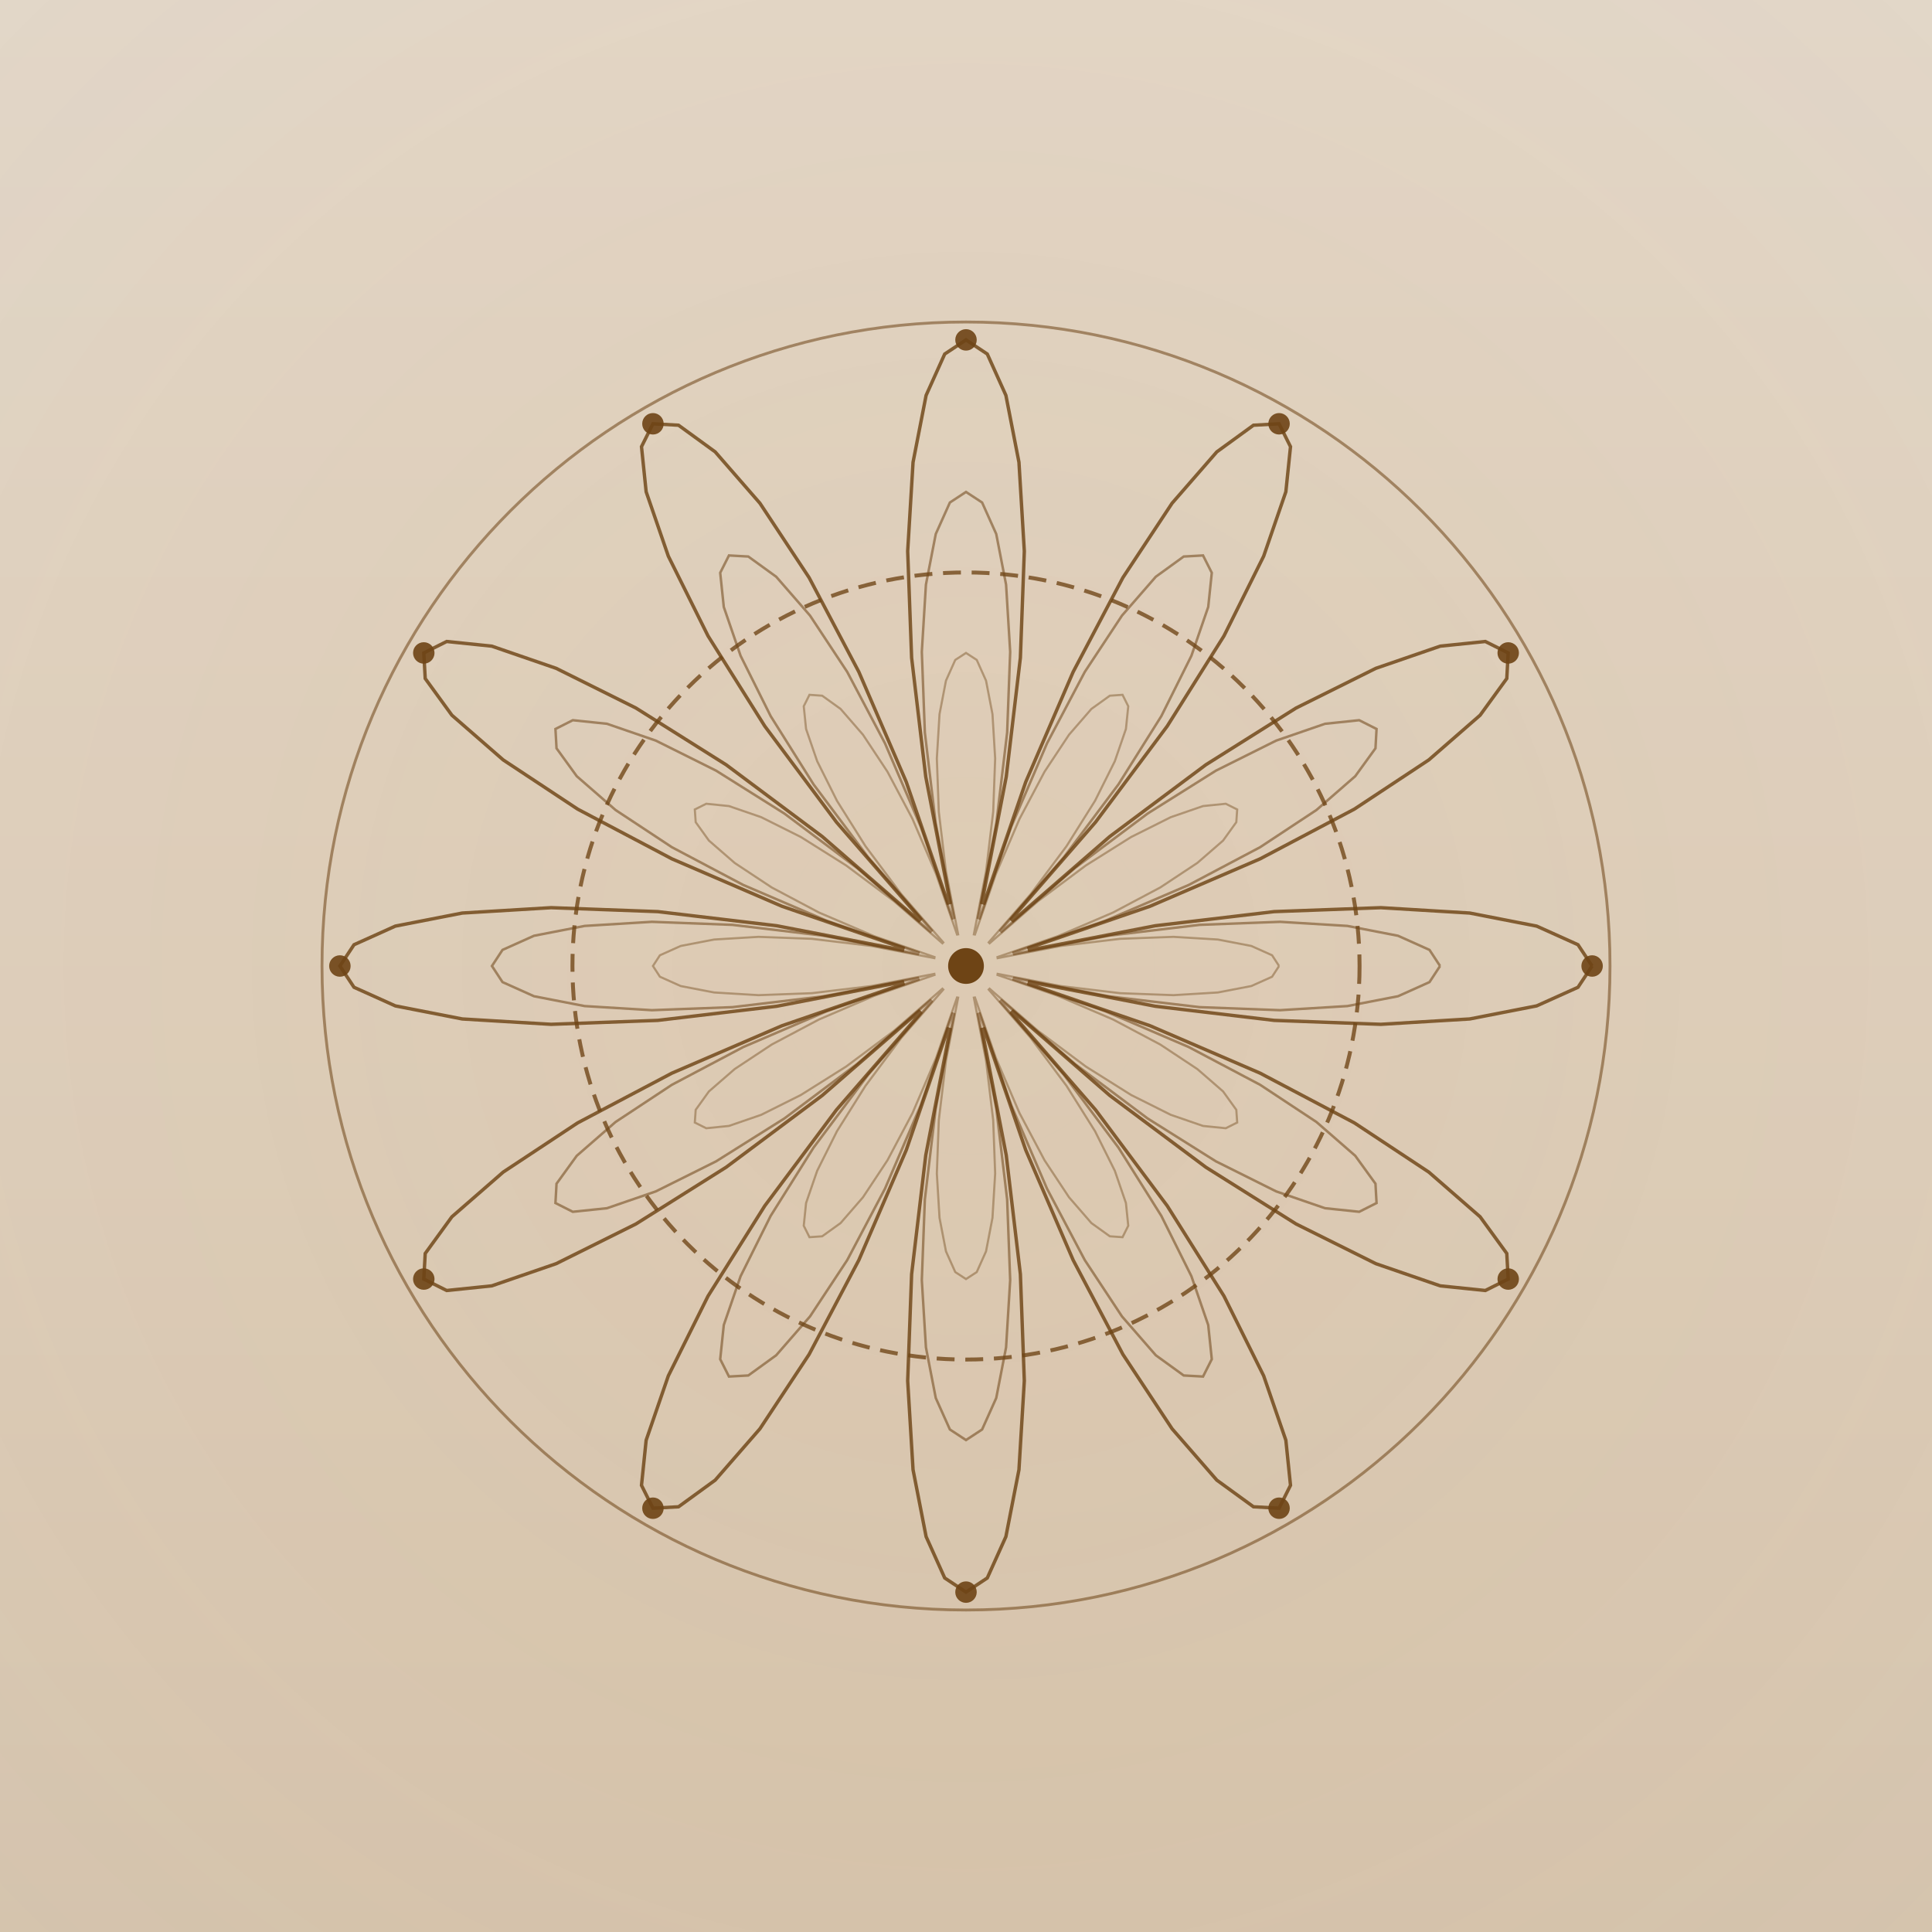
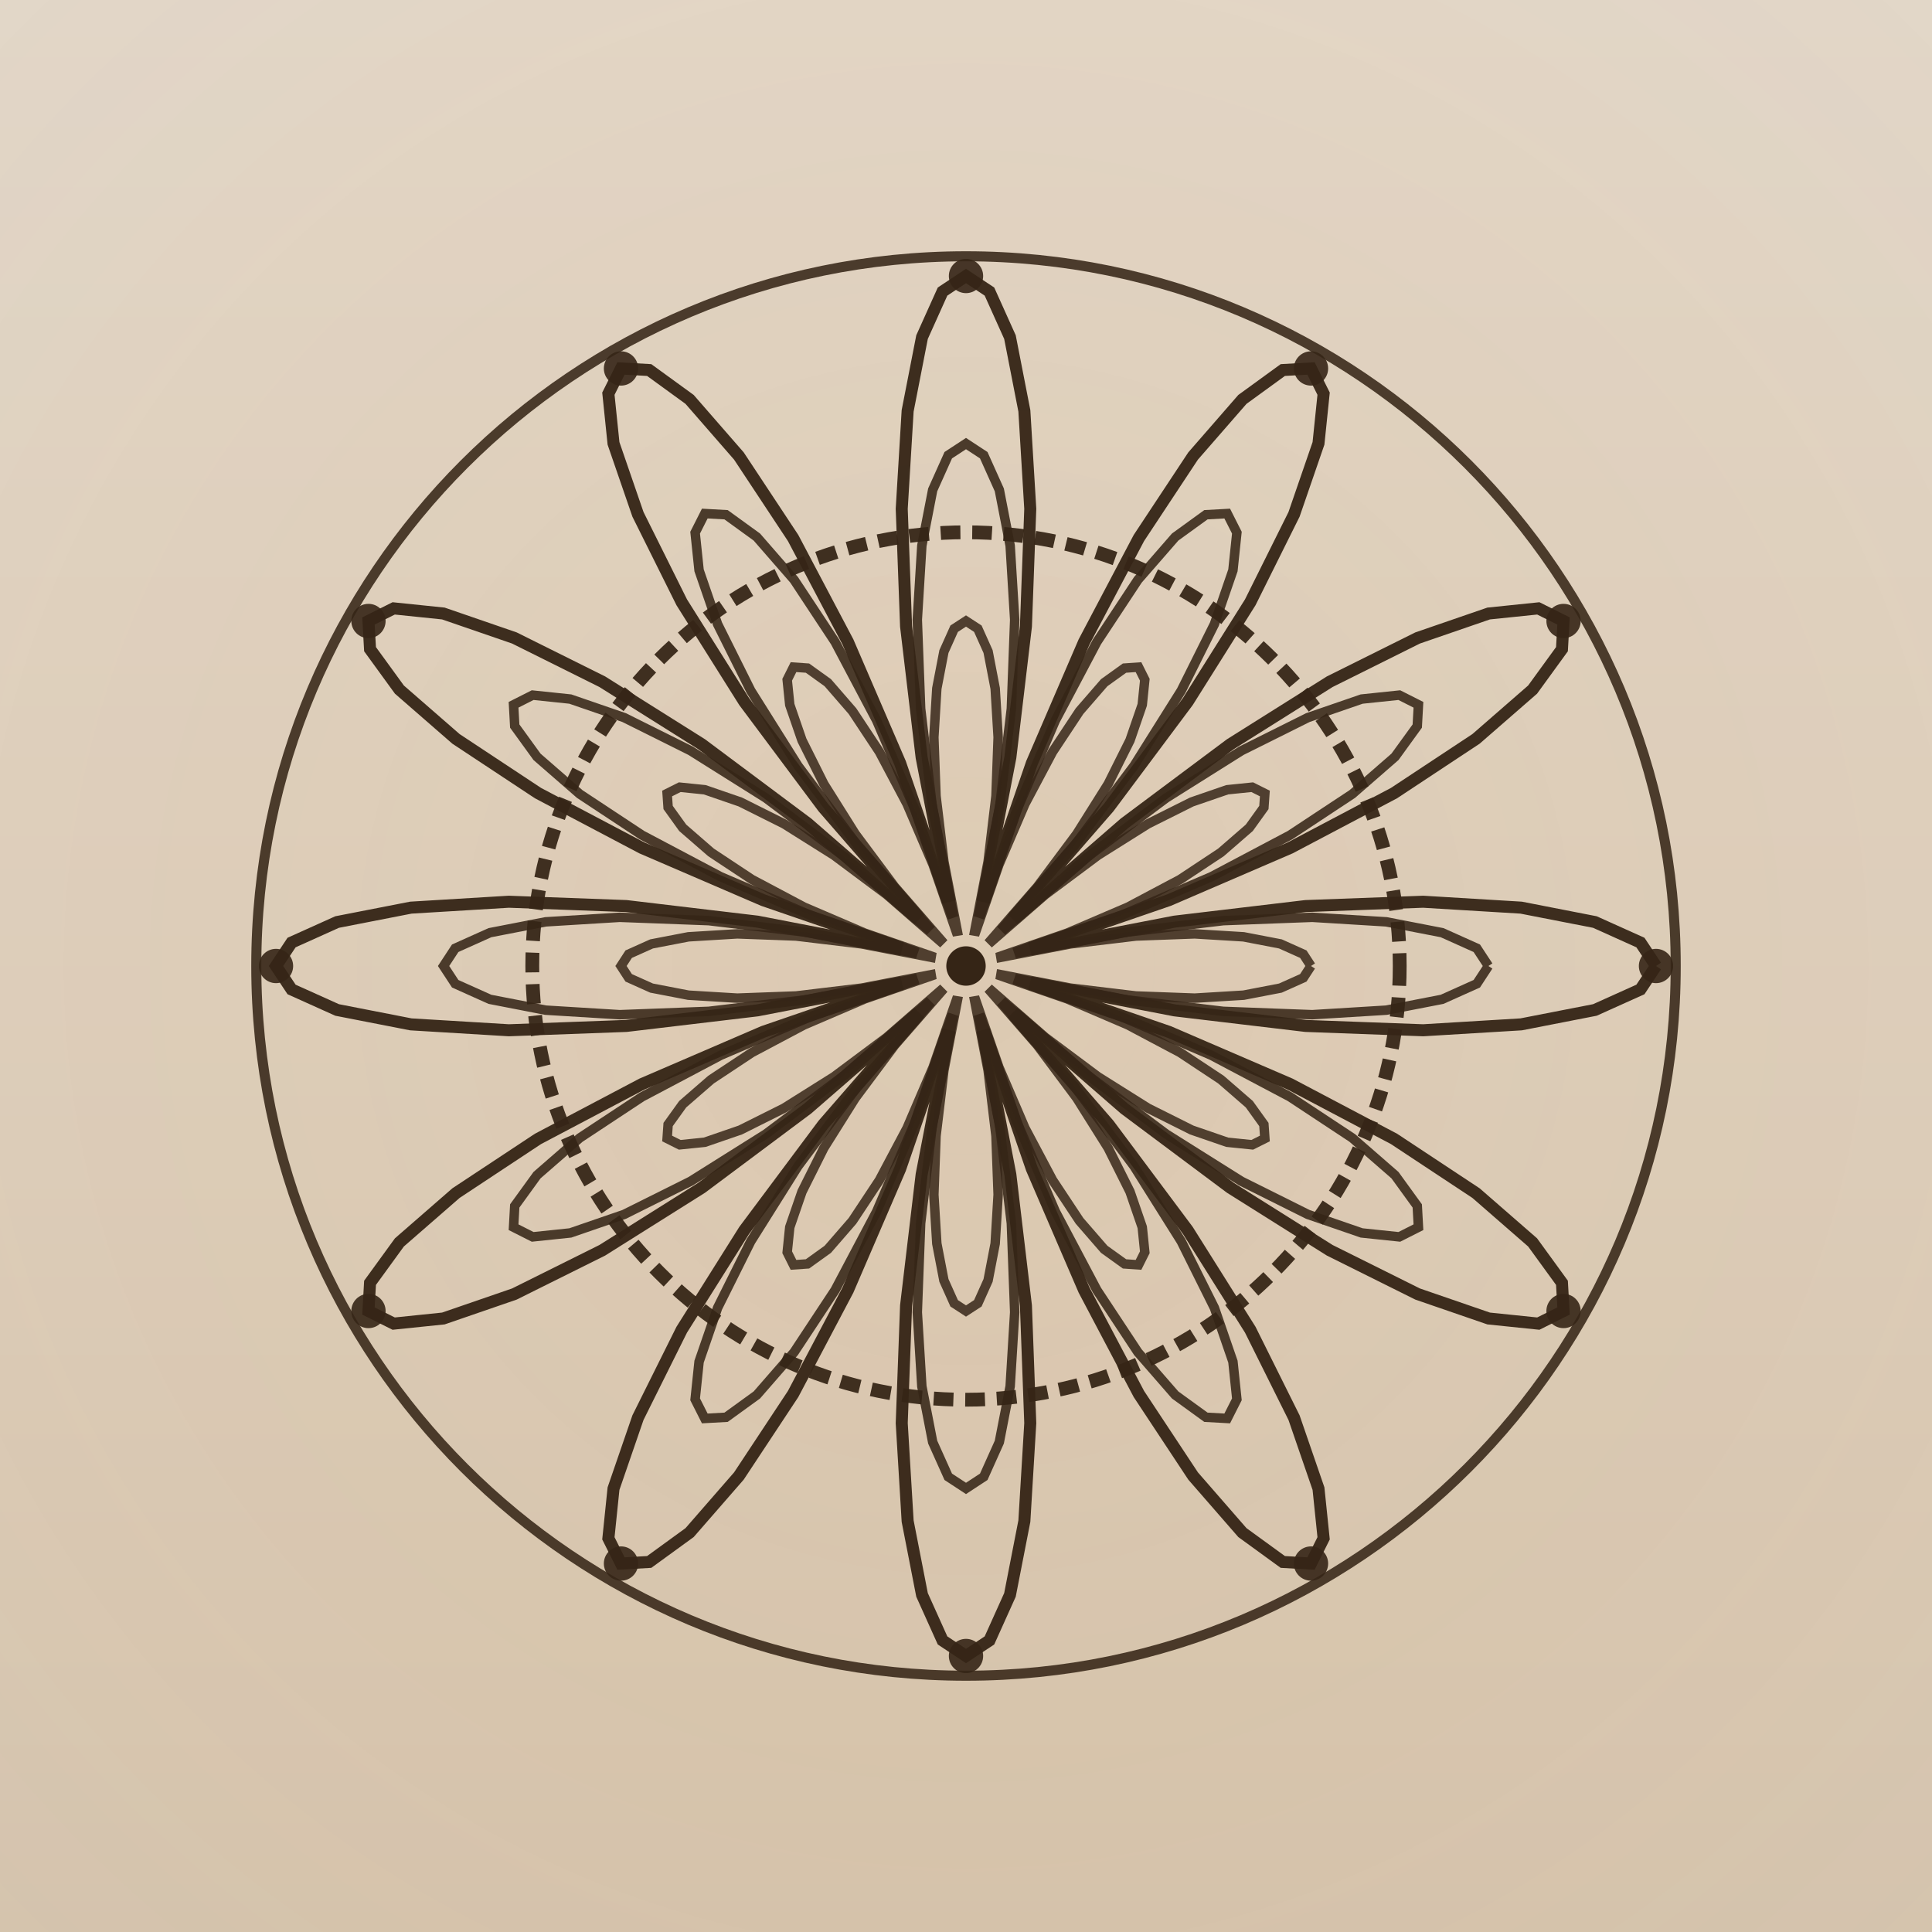
- <svg xmlns="http://www.w3.org/2000/svg" viewBox="260 650 1080 1080" width="100%" height="100%">
+ <svg xmlns="http://www.w3.org/2000/svg" viewBox="310 700 980 980" width="100%" height="100%">
  <defs>
    <linearGradient id="bg-twelve-virtues" x1="0%" y1="0%" x2="0%" y2="100%">
      <stop offset="0%" stop-color="#e2d7c9" />
      <stop offset="60%" stop-color="#dccebc" />
      <stop offset="100%" stop-color="#d5c4ae" />
    </linearGradient>
    <radialGradient id="halo-twelve-virtues" cx="50%" cy="50%" r="75%">
      <stop offset="0%" stop-color="#d97706" stop-opacity="0.06" />
      <stop offset="55%" stop-color="#d97706" stop-opacity="0.03" />
      <stop offset="100%" stop-color="#d97706" stop-opacity="0.00" />
    </radialGradient>
  </defs>
-   <rect x="260" y="650" width="1080" height="1080" fill="url(#bg-twelve-virtues)" />
-   <rect x="260" y="650" width="1080" height="1080" fill="url(#halo-twelve-virtues)" />
+   <rect x="310" y="700" width="980" height="980" fill="url(#bg-twelve-virtues)" />
+   <rect x="310" y="700" width="980" height="980" fill="url(#halo-twelve-virtues)" />
  <g class="emblem-virtues" transform="translate(0, -210)">
-     <circle cx="800" cy="1400" r="360" stroke="#6e4415" stroke-width="1.6" fill="none" opacity="0.55" />
-     <circle cx="800" cy="1400" r="220" stroke="#6e4415" stroke-width="2.2" stroke-dasharray="10,6" fill="none" opacity="0.78" />
-     <polyline points="1150.0,1400.0 1142.1,1411.9 1119.0,1422.3 1081.6,1429.6 1031.9,1432.6 972.3,1430.4 905.8,1422.5 835.5,1408.9 835.2,1410.1 902.9,1433.4 964.4,1459.9 1017.1,1487.7 1058.7,1515.2 1087.4,1540.2 1102.3,1560.7 1103.1,1575.0 1090.3,1581.4 1065.1,1578.8 1029.1,1566.4 984.5,1544.2 934.1,1512.5 880.4,1472.4 826.3,1425.4 825.4,1426.3 872.4,1480.4 912.5,1534.1 944.2,1584.5 966.4,1629.1 978.8,1665.1 981.4,1690.3 975.0,1703.1 960.7,1702.3 940.2,1687.4 915.2,1658.7 887.7,1617.1 859.9,1564.4 833.4,1502.9 810.1,1435.2 808.9,1435.5 822.5,1505.8 830.4,1572.3 832.6,1631.9 829.6,1681.6 822.3,1719.0 811.9,1742.1 800.0,1750.0 788.1,1742.1 777.7,1719.0 770.4,1681.6 767.4,1631.9 769.6,1572.3 777.5,1505.8 791.1,1435.5 789.9,1435.2 766.6,1502.9 740.1,1564.4 712.3,1617.1 684.8,1658.7 659.8,1687.4 639.3,1702.3 625.0,1703.1 618.6,1690.3 621.2,1665.1 633.6,1629.1 655.8,1584.5 687.5,1534.1 727.6,1480.4 774.6,1426.3 773.7,1425.4 719.6,1472.4 665.9,1512.5 615.5,1544.2 570.9,1566.4 534.9,1578.8 509.7,1581.4 496.9,1575.0 497.7,1560.7 512.6,1540.2 541.3,1515.2 582.9,1487.7 635.6,1459.9 697.1,1433.4 764.8,1410.1 764.5,1408.9 694.2,1422.5 627.7,1430.4 568.1,1432.6 518.4,1429.6 481.0,1422.3 457.9,1411.9 450.0,1400.0 457.9,1388.1 481.0,1377.7 518.4,1370.4 568.1,1367.4 627.7,1369.6 694.2,1377.5 764.5,1391.1 764.8,1389.9 697.1,1366.6 635.6,1340.1 582.9,1312.3 541.3,1284.8 512.6,1259.8 497.7,1239.3 496.9,1225.0 509.7,1218.6 534.9,1221.2 570.9,1233.6 615.5,1255.8 665.9,1287.5 719.6,1327.6 773.7,1374.6 774.6,1373.7 727.6,1319.6 687.5,1265.9 655.8,1215.5 633.6,1170.9 621.2,1134.9 618.6,1109.7 625.0,1096.9 639.3,1097.7 659.8,1112.6 684.8,1141.3 712.3,1182.9 740.1,1235.6 766.6,1297.1 789.9,1364.8 791.1,1364.5 777.5,1294.2 769.6,1227.7 767.4,1168.1 770.4,1118.4 777.7,1081.0 788.1,1057.9 800.0,1050.0 811.9,1057.9 822.3,1081.0 829.6,1118.4 832.6,1168.1 830.4,1227.7 822.5,1294.2 808.9,1364.5 810.1,1364.8 833.4,1297.1 859.9,1235.6 887.7,1182.9 915.2,1141.3 940.2,1112.6 960.7,1097.7 975.0,1096.9 981.4,1109.7 978.8,1134.9 966.4,1170.9 944.2,1215.5 912.5,1265.9 872.4,1319.6 825.4,1373.7 826.3,1374.6 880.4,1327.6 934.1,1287.5 984.5,1255.8 1029.1,1233.6 1065.1,1221.2 1090.3,1218.6 1103.1,1225.0 1102.3,1239.3 1087.4,1259.8 1058.7,1284.8 1017.1,1312.3 964.4,1340.1 902.9,1366.6 835.2,1389.9 835.5,1391.1 905.8,1377.5 972.3,1369.6 1031.9,1367.4 1081.6,1370.4 1119.0,1377.7 1142.1,1388.1 1150.0,1400.0" stroke="#6e4415" stroke-width="1.9" fill="none" opacity="0.82" />
-     <polyline points="1065.0,1400.0 1059.1,1409.0 1041.5,1416.9 1013.2,1422.4 975.6,1424.7 930.5,1423.0 880.1,1417.0 826.9,1406.7 826.6,1407.6 877.9,1425.3 924.5,1445.3 964.4,1466.4 995.9,1487.2 1017.6,1506.1 1028.9,1521.7 1029.5,1532.5 1019.8,1537.4 1000.7,1535.4 973.4,1526.0 939.7,1509.2 901.5,1485.2 860.9,1454.8 819.9,1419.2 819.2,1419.9 854.8,1460.9 885.2,1501.5 909.2,1539.7 926.0,1573.4 935.4,1600.7 937.4,1619.8 932.5,1629.5 921.7,1628.9 906.1,1617.6 887.2,1595.9 866.4,1564.4 845.3,1524.5 825.3,1477.9 807.6,1426.6 806.7,1426.9 817.0,1480.1 823.0,1530.5 824.7,1575.6 822.4,1613.2 816.9,1641.5 809.0,1659.1 800.0,1665.0 791.0,1659.1 783.1,1641.5 777.6,1613.2 775.3,1575.6 777.0,1530.5 783.0,1480.1 793.3,1426.9 792.4,1426.6 774.7,1477.9 754.7,1524.5 733.6,1564.4 712.8,1595.9 693.9,1617.6 678.3,1628.9 667.5,1629.5 662.6,1619.8 664.6,1600.7 674.0,1573.4 690.8,1539.7 714.8,1501.5 745.2,1460.9 780.8,1419.9 780.1,1419.2 739.1,1454.8 698.5,1485.2 660.3,1509.2 626.6,1526.0 599.3,1535.4 580.2,1537.4 570.5,1532.5 571.1,1521.7 582.4,1506.1 604.1,1487.2 635.6,1466.4 675.5,1445.3 722.1,1425.3 773.4,1407.6 773.1,1406.7 719.9,1417.0 669.5,1423.0 624.4,1424.7 586.8,1422.4 558.5,1416.9 540.9,1409.0 535.0,1400.0 540.9,1391.0 558.5,1383.1 586.8,1377.6 624.4,1375.3 669.5,1377.0 719.9,1383.0 773.1,1393.3 773.4,1392.4 722.1,1374.7 675.5,1354.7 635.6,1333.6 604.1,1312.8 582.4,1293.9 571.1,1278.3 570.5,1267.5 580.2,1262.6 599.3,1264.6 626.6,1274.0 660.3,1290.8 698.5,1314.8 739.1,1345.2 780.1,1380.8 780.8,1380.1 745.2,1339.1 714.8,1298.5 690.8,1260.3 674.0,1226.6 664.6,1199.3 662.6,1180.2 667.5,1170.5 678.3,1171.1 693.9,1182.4 712.8,1204.1 733.6,1235.6 754.7,1275.5 774.7,1322.1 792.4,1373.4 793.3,1373.1 783.0,1319.9 777.0,1269.5 775.3,1224.4 777.6,1186.8 783.1,1158.5 791.0,1140.9 800.0,1135.0 809.0,1140.9 816.9,1158.5 822.4,1186.8 824.7,1224.4 823.0,1269.5 817.0,1319.9 806.7,1373.1 807.6,1373.4 825.3,1322.1 845.3,1275.5 866.4,1235.6 887.2,1204.1 906.1,1182.4 921.7,1171.1 932.5,1170.5 937.4,1180.2 935.4,1199.3 926.0,1226.6 909.2,1260.3 885.2,1298.5 854.8,1339.1 819.2,1380.1 819.9,1380.8 860.9,1345.2 901.5,1314.8 939.7,1290.8 973.4,1274.0 1000.7,1264.6 1019.8,1262.6 1029.5,1267.5 1028.9,1278.3 1017.6,1293.9 995.9,1312.8 964.4,1333.6 924.5,1354.7 877.9,1374.7 826.6,1392.4 826.9,1393.3 880.1,1383.0 930.5,1377.0 975.6,1375.3 1013.2,1377.6 1041.5,1383.1 1059.1,1391.0 1065.0,1400.0" stroke="#6e4415" stroke-width="1.4" fill="none" opacity="0.55" />
-     <polyline points="975.0,1400.0 971.1,1406.0 959.5,1411.2 940.8,1414.8 916.0,1416.3 886.2,1415.2 852.9,1411.2 817.7,1404.4 817.6,1405.0 851.4,1416.7 882.2,1429.9 908.6,1443.9 929.3,1457.6 943.7,1470.1 951.1,1480.4 951.6,1487.5 945.2,1490.7 932.5,1489.4 914.5,1483.2 892.3,1472.1 867.0,1456.2 840.2,1436.2 813.2,1412.7 812.7,1413.2 836.2,1440.2 856.2,1467.0 872.1,1492.3 883.2,1514.5 889.4,1532.5 890.7,1545.2 887.5,1551.6 880.4,1551.1 870.1,1543.7 857.6,1529.3 843.9,1508.6 829.9,1482.2 816.7,1451.4 805.0,1417.6 804.4,1417.7 811.2,1452.9 815.2,1486.2 816.3,1516.0 814.8,1540.8 811.2,1559.5 806.0,1571.1 800.0,1575.0 794.0,1571.1 788.8,1559.5 785.2,1540.8 783.7,1516.0 784.8,1486.2 788.8,1452.9 795.6,1417.7 795.0,1417.6 783.3,1451.4 770.1,1482.2 756.1,1508.6 742.4,1529.3 729.9,1543.7 719.6,1551.1 712.5,1551.6 709.3,1545.2 710.6,1532.5 716.8,1514.5 727.9,1492.3 743.8,1467.0 763.8,1440.2 787.3,1413.2 786.8,1412.7 759.8,1436.2 733.0,1456.2 707.7,1472.1 685.5,1483.2 667.5,1489.4 654.8,1490.7 648.4,1487.5 648.9,1480.4 656.3,1470.1 670.7,1457.6 691.4,1443.9 717.8,1429.9 748.6,1416.7 782.4,1405.0 782.3,1404.4 747.1,1411.2 713.8,1415.2 684.0,1416.3 659.2,1414.8 640.5,1411.2 628.9,1406.0 625.0,1400.0 628.9,1394.0 640.5,1388.8 659.2,1385.2 684.0,1383.7 713.8,1384.8 747.1,1388.8 782.3,1395.6 782.4,1395.0 748.6,1383.3 717.8,1370.1 691.4,1356.1 670.7,1342.4 656.3,1329.9 648.9,1319.6 648.4,1312.5 654.8,1309.3 667.5,1310.6 685.5,1316.8 707.7,1327.9 733.0,1343.8 759.8,1363.8 786.8,1387.3 787.3,1386.8 763.8,1359.8 743.8,1333.0 727.9,1307.7 716.8,1285.5 710.6,1267.5 709.3,1254.8 712.5,1248.4 719.6,1248.9 729.9,1256.3 742.4,1270.7 756.1,1291.4 770.1,1317.8 783.3,1348.6 795.0,1382.4 795.6,1382.3 788.8,1347.1 784.8,1313.8 783.7,1284.0 785.2,1259.2 788.8,1240.5 794.0,1228.9 800.0,1225.0 806.0,1228.9 811.2,1240.5 814.8,1259.2 816.3,1284.0 815.2,1313.8 811.2,1347.1 804.4,1382.3 805.0,1382.4 816.7,1348.6 829.9,1317.8 843.9,1291.4 857.6,1270.7 870.1,1256.3 880.4,1248.9 887.5,1248.4 890.7,1254.8 889.4,1267.5 883.2,1285.5 872.1,1307.7 856.2,1333.0 836.2,1359.8 812.7,1386.8 813.2,1387.3 840.2,1363.8 867.0,1343.8 892.3,1327.9 914.5,1316.8 932.5,1310.6 945.2,1309.3 951.6,1312.5 951.1,1319.6 943.7,1329.9 929.3,1342.4 908.6,1356.1 882.2,1370.1 851.4,1383.3 817.6,1395.0 817.7,1395.6 852.9,1388.8 886.2,1384.8 916.0,1383.7 940.8,1385.2 959.5,1388.8 971.1,1394.0 975.0,1400.0" stroke="#6e4415" stroke-width="1.2" fill="none" opacity="0.42" />
-     <circle cx="1150.0" cy="1400.0" r="6" fill="#6e4415" opacity="0.90" />
-     <circle cx="1103.1" cy="1575.0" r="6" fill="#6e4415" opacity="0.90" />
-     <circle cx="975.0" cy="1703.1" r="6" fill="#6e4415" opacity="0.90" />
-     <circle cx="800.0" cy="1750.0" r="6" fill="#6e4415" opacity="0.90" />
-     <circle cx="625.0" cy="1703.1" r="6" fill="#6e4415" opacity="0.90" />
-     <circle cx="496.9" cy="1575.0" r="6" fill="#6e4415" opacity="0.90" />
-     <circle cx="450.0" cy="1400.0" r="6" fill="#6e4415" opacity="0.90" />
-     <circle cx="496.9" cy="1225.0" r="6" fill="#6e4415" opacity="0.90" />
-     <circle cx="625.0" cy="1096.9" r="6" fill="#6e4415" opacity="0.90" />
-     <circle cx="800.0" cy="1050.0" r="6" fill="#6e4415" opacity="0.90" />
-     <circle cx="975.0" cy="1096.9" r="6" fill="#6e4415" opacity="0.90" />
-     <circle cx="1103.1" cy="1225.0" r="6" fill="#6e4415" opacity="0.90" />
-     <circle cx="800" cy="1400" r="10" fill="#6e4415" />
+     <circle cx="800" cy="1400" r="360" stroke="#352516" stroke-width="5.1" fill="none" opacity="0.87" />
+     <circle cx="800" cy="1400" r="220" stroke="#352516" stroke-width="7.0" stroke-dasharray="10,6" fill="none" opacity="0.94" />
+     <polyline points="1150.0,1400.0 1142.1,1411.9 1119.0,1422.3 1081.6,1429.6 1031.9,1432.6 972.3,1430.4 905.8,1422.5 835.5,1408.9 835.2,1410.1 902.9,1433.4 964.4,1459.9 1017.1,1487.7 1058.7,1515.2 1087.4,1540.2 1102.3,1560.7 1103.1,1575.0 1090.3,1581.4 1065.1,1578.8 1029.1,1566.4 984.5,1544.2 934.1,1512.5 880.4,1472.4 826.3,1425.4 825.4,1426.3 872.4,1480.4 912.5,1534.1 944.2,1584.5 966.4,1629.1 978.8,1665.1 981.4,1690.3 975.0,1703.1 960.7,1702.3 940.2,1687.4 915.2,1658.7 887.7,1617.1 859.9,1564.4 833.4,1502.9 810.1,1435.2 808.9,1435.5 822.5,1505.8 830.4,1572.3 832.6,1631.9 829.6,1681.6 822.3,1719.0 811.9,1742.1 800.0,1750.0 788.1,1742.1 777.7,1719.0 770.4,1681.6 767.4,1631.9 769.6,1572.3 777.5,1505.8 791.1,1435.5 789.9,1435.2 766.6,1502.9 740.1,1564.4 712.3,1617.1 684.8,1658.7 659.8,1687.4 639.3,1702.3 625.0,1703.1 618.6,1690.3 621.2,1665.1 633.6,1629.1 655.8,1584.5 687.5,1534.1 727.6,1480.4 774.6,1426.3 773.7,1425.4 719.6,1472.4 665.9,1512.5 615.5,1544.2 570.9,1566.4 534.9,1578.8 509.7,1581.4 496.9,1575.0 497.7,1560.7 512.6,1540.2 541.3,1515.2 582.9,1487.7 635.6,1459.9 697.1,1433.4 764.8,1410.1 764.5,1408.9 694.2,1422.5 627.7,1430.4 568.1,1432.6 518.4,1429.6 481.0,1422.3 457.9,1411.9 450.0,1400.0 457.9,1388.1 481.0,1377.7 518.4,1370.4 568.1,1367.4 627.7,1369.6 694.2,1377.5 764.5,1391.1 764.8,1389.9 697.1,1366.6 635.6,1340.1 582.9,1312.3 541.3,1284.8 512.6,1259.8 497.7,1239.3 496.9,1225.0 509.7,1218.6 534.9,1221.2 570.9,1233.6 615.5,1255.8 665.9,1287.5 719.6,1327.6 773.7,1374.6 774.6,1373.7 727.6,1319.6 687.5,1265.9 655.8,1215.5 633.6,1170.9 621.2,1134.9 618.6,1109.7 625.0,1096.9 639.3,1097.7 659.8,1112.6 684.8,1141.3 712.3,1182.9 740.1,1235.6 766.6,1297.1 789.9,1364.8 791.1,1364.5 777.5,1294.2 769.6,1227.7 767.4,1168.1 770.4,1118.4 777.7,1081.0 788.1,1057.9 800.0,1050.0 811.9,1057.9 822.3,1081.0 829.6,1118.4 832.6,1168.1 830.4,1227.7 822.5,1294.2 808.9,1364.5 810.1,1364.8 833.4,1297.1 859.9,1235.6 887.7,1182.9 915.2,1141.3 940.2,1112.6 960.7,1097.7 975.0,1096.9 981.4,1109.7 978.8,1134.9 966.4,1170.9 944.2,1215.5 912.5,1265.9 872.4,1319.6 825.4,1373.7 826.3,1374.6 880.4,1327.6 934.1,1287.5 984.5,1255.8 1029.1,1233.6 1065.1,1221.2 1090.3,1218.6 1103.1,1225.0 1102.3,1239.3 1087.4,1259.8 1058.7,1284.8 1017.1,1312.3 964.4,1340.1 902.9,1366.6 835.2,1389.9 835.5,1391.1 905.8,1377.5 972.3,1369.6 1031.9,1367.4 1081.6,1370.4 1119.0,1377.7 1142.1,1388.1 1150.0,1400.0" stroke="#352516" stroke-width="6.1" fill="none" opacity="0.95" />
+     <polyline points="1065.0,1400.0 1059.1,1409.0 1041.5,1416.9 1013.2,1422.4 975.6,1424.7 930.5,1423.0 880.1,1417.0 826.9,1406.7 826.6,1407.6 877.9,1425.3 924.5,1445.3 964.4,1466.4 995.9,1487.2 1017.6,1506.1 1028.9,1521.7 1029.5,1532.5 1019.8,1537.4 1000.7,1535.4 973.4,1526.0 939.7,1509.2 901.5,1485.2 860.9,1454.8 819.9,1419.2 819.2,1419.9 854.8,1460.9 885.2,1501.5 909.2,1539.7 926.0,1573.4 935.4,1600.7 937.4,1619.8 932.5,1629.5 921.7,1628.9 906.1,1617.6 887.2,1595.9 866.4,1564.4 845.3,1524.5 825.3,1477.9 807.6,1426.6 806.7,1426.9 817.0,1480.1 823.0,1530.5 824.7,1575.6 822.4,1613.2 816.9,1641.5 809.0,1659.1 800.0,1665.0 791.0,1659.1 783.1,1641.5 777.6,1613.2 775.3,1575.6 777.0,1530.5 783.0,1480.1 793.3,1426.9 792.4,1426.6 774.7,1477.9 754.7,1524.5 733.6,1564.4 712.8,1595.9 693.9,1617.6 678.3,1628.9 667.5,1629.5 662.6,1619.8 664.6,1600.7 674.0,1573.4 690.8,1539.7 714.8,1501.5 745.2,1460.9 780.8,1419.9 780.1,1419.2 739.1,1454.8 698.5,1485.2 660.3,1509.2 626.6,1526.0 599.3,1535.4 580.2,1537.4 570.5,1532.5 571.1,1521.7 582.4,1506.1 604.1,1487.2 635.6,1466.4 675.5,1445.3 722.1,1425.3 773.4,1407.6 773.1,1406.7 719.9,1417.0 669.5,1423.0 624.4,1424.7 586.8,1422.4 558.5,1416.9 540.9,1409.0 535.0,1400.0 540.9,1391.0 558.5,1383.1 586.8,1377.6 624.4,1375.3 669.5,1377.0 719.9,1383.0 773.1,1393.3 773.4,1392.4 722.1,1374.7 675.5,1354.7 635.6,1333.6 604.1,1312.8 582.4,1293.9 571.1,1278.3 570.5,1267.5 580.2,1262.6 599.3,1264.6 626.6,1274.0 660.3,1290.8 698.5,1314.8 739.1,1345.2 780.1,1380.8 780.8,1380.1 745.2,1339.1 714.8,1298.5 690.8,1260.3 674.0,1226.6 664.6,1199.3 662.6,1180.2 667.5,1170.5 678.3,1171.1 693.9,1182.4 712.8,1204.1 733.6,1235.6 754.7,1275.5 774.7,1322.1 792.4,1373.4 793.3,1373.1 783.0,1319.9 777.0,1269.5 775.3,1224.4 777.6,1186.8 783.1,1158.5 791.0,1140.9 800.0,1135.0 809.0,1140.9 816.9,1158.5 822.4,1186.8 824.7,1224.4 823.0,1269.5 817.0,1319.9 806.7,1373.1 807.6,1373.4 825.3,1322.1 845.3,1275.5 866.4,1235.6 887.2,1204.1 906.1,1182.4 921.7,1171.1 932.5,1170.5 937.4,1180.2 935.4,1199.3 926.0,1226.6 909.2,1260.3 885.2,1298.5 854.8,1339.1 819.2,1380.1 819.9,1380.8 860.9,1345.2 901.5,1314.8 939.7,1290.8 973.4,1274.0 1000.7,1264.6 1019.8,1262.6 1029.5,1267.5 1028.9,1278.3 1017.6,1293.9 995.9,1312.8 964.4,1333.6 924.5,1354.7 877.9,1374.7 826.6,1392.4 826.9,1393.3 880.1,1383.0 930.5,1377.0 975.6,1375.3 1013.2,1377.6 1041.5,1383.1 1059.1,1391.0 1065.0,1400.0" stroke="#352516" stroke-width="4.8" fill="none" opacity="0.87" />
+     <polyline points="975.0,1400.0 971.1,1406.0 959.5,1411.2 940.8,1414.8 916.0,1416.3 886.2,1415.2 852.9,1411.2 817.7,1404.4 817.6,1405.0 851.4,1416.7 882.2,1429.9 908.6,1443.9 929.3,1457.6 943.7,1470.1 951.1,1480.4 951.6,1487.5 945.2,1490.7 932.5,1489.4 914.5,1483.2 892.3,1472.1 867.0,1456.2 840.2,1436.2 813.2,1412.7 812.7,1413.2 836.2,1440.2 856.2,1467.0 872.1,1492.3 883.2,1514.5 889.4,1532.5 890.7,1545.2 887.5,1551.6 880.4,1551.1 870.1,1543.7 857.6,1529.3 843.9,1508.6 829.9,1482.2 816.7,1451.4 805.0,1417.6 804.4,1417.7 811.2,1452.9 815.2,1486.2 816.3,1516.0 814.8,1540.8 811.2,1559.5 806.0,1571.1 800.0,1575.0 794.0,1571.1 788.8,1559.5 785.2,1540.8 783.7,1516.0 784.8,1486.2 788.8,1452.9 795.6,1417.7 795.0,1417.6 783.3,1451.4 770.1,1482.2 756.1,1508.6 742.4,1529.3 729.9,1543.7 719.6,1551.1 712.5,1551.6 709.3,1545.2 710.6,1532.5 716.8,1514.5 727.9,1492.3 743.8,1467.0 763.8,1440.2 787.3,1413.2 786.8,1412.7 759.8,1436.2 733.0,1456.2 707.7,1472.1 685.5,1483.2 667.5,1489.4 654.8,1490.7 648.4,1487.5 648.9,1480.4 656.3,1470.1 670.7,1457.6 691.4,1443.9 717.8,1429.9 748.6,1416.7 782.4,1405.0 782.3,1404.4 747.1,1411.2 713.8,1415.2 684.0,1416.3 659.2,1414.8 640.5,1411.2 628.9,1406.0 625.0,1400.0 628.9,1394.0 640.5,1388.8 659.2,1385.2 684.0,1383.7 713.8,1384.8 747.1,1388.8 782.3,1395.6 782.4,1395.0 748.6,1383.3 717.8,1370.1 691.4,1356.1 670.7,1342.4 656.3,1329.9 648.9,1319.6 648.4,1312.5 654.8,1309.3 667.5,1310.6 685.5,1316.8 707.7,1327.9 733.0,1343.8 759.8,1363.8 786.8,1387.3 787.3,1386.8 763.8,1359.8 743.8,1333.0 727.9,1307.7 716.8,1285.5 710.6,1267.5 709.3,1254.8 712.5,1248.4 719.6,1248.9 729.9,1256.3 742.4,1270.7 756.1,1291.4 770.1,1317.8 783.3,1348.6 795.0,1382.4 795.6,1382.3 788.8,1347.1 784.8,1313.8 783.7,1284.0 785.2,1259.2 788.8,1240.5 794.0,1228.9 800.0,1225.0 806.0,1228.9 811.2,1240.5 814.8,1259.2 816.3,1284.0 815.2,1313.8 811.2,1347.1 804.4,1382.3 805.0,1382.4 816.7,1348.6 829.9,1317.8 843.9,1291.4 857.6,1270.7 870.1,1256.3 880.4,1248.9 887.5,1248.4 890.7,1254.8 889.4,1267.5 883.2,1285.5 872.1,1307.7 856.2,1333.0 836.2,1359.8 812.7,1386.8 813.2,1387.3 840.2,1363.8 867.0,1343.8 892.3,1327.9 914.5,1316.8 932.5,1310.6 945.2,1309.3 951.6,1312.5 951.1,1319.6 943.7,1329.9 929.3,1342.4 908.6,1356.1 882.2,1370.1 851.4,1383.3 817.6,1395.0 817.7,1395.6 852.9,1388.8 886.2,1384.8 916.0,1383.7 940.8,1385.2 959.5,1388.8 971.1,1394.0 975.0,1400.0" stroke="#352516" stroke-width="4.8" fill="none" opacity="0.84" />
+     <circle cx="1150.0" cy="1400.0" r="8.7" fill="#352516" opacity="0.90" />
+     <circle cx="1103.1" cy="1575.0" r="8.7" fill="#352516" opacity="0.90" />
+     <circle cx="975.0" cy="1703.1" r="8.7" fill="#352516" opacity="0.90" />
+     <circle cx="800.0" cy="1750.0" r="8.7" fill="#352516" opacity="0.90" />
+     <circle cx="625.0" cy="1703.1" r="8.7" fill="#352516" opacity="0.90" />
+     <circle cx="496.9" cy="1575.0" r="8.7" fill="#352516" opacity="0.90" />
+     <circle cx="450.0" cy="1400.0" r="8.7" fill="#352516" opacity="0.90" />
+     <circle cx="496.9" cy="1225.0" r="8.7" fill="#352516" opacity="0.90" />
+     <circle cx="625.0" cy="1096.9" r="8.7" fill="#352516" opacity="0.90" />
+     <circle cx="800.0" cy="1050.0" r="8.7" fill="#352516" opacity="0.90" />
+     <circle cx="975.0" cy="1096.9" r="8.7" fill="#352516" opacity="0.90" />
+     <circle cx="1103.1" cy="1225.0" r="8.7" fill="#352516" opacity="0.90" />
+     <circle cx="800" cy="1400" r="10" fill="#352516" />
  </g>
</svg>
